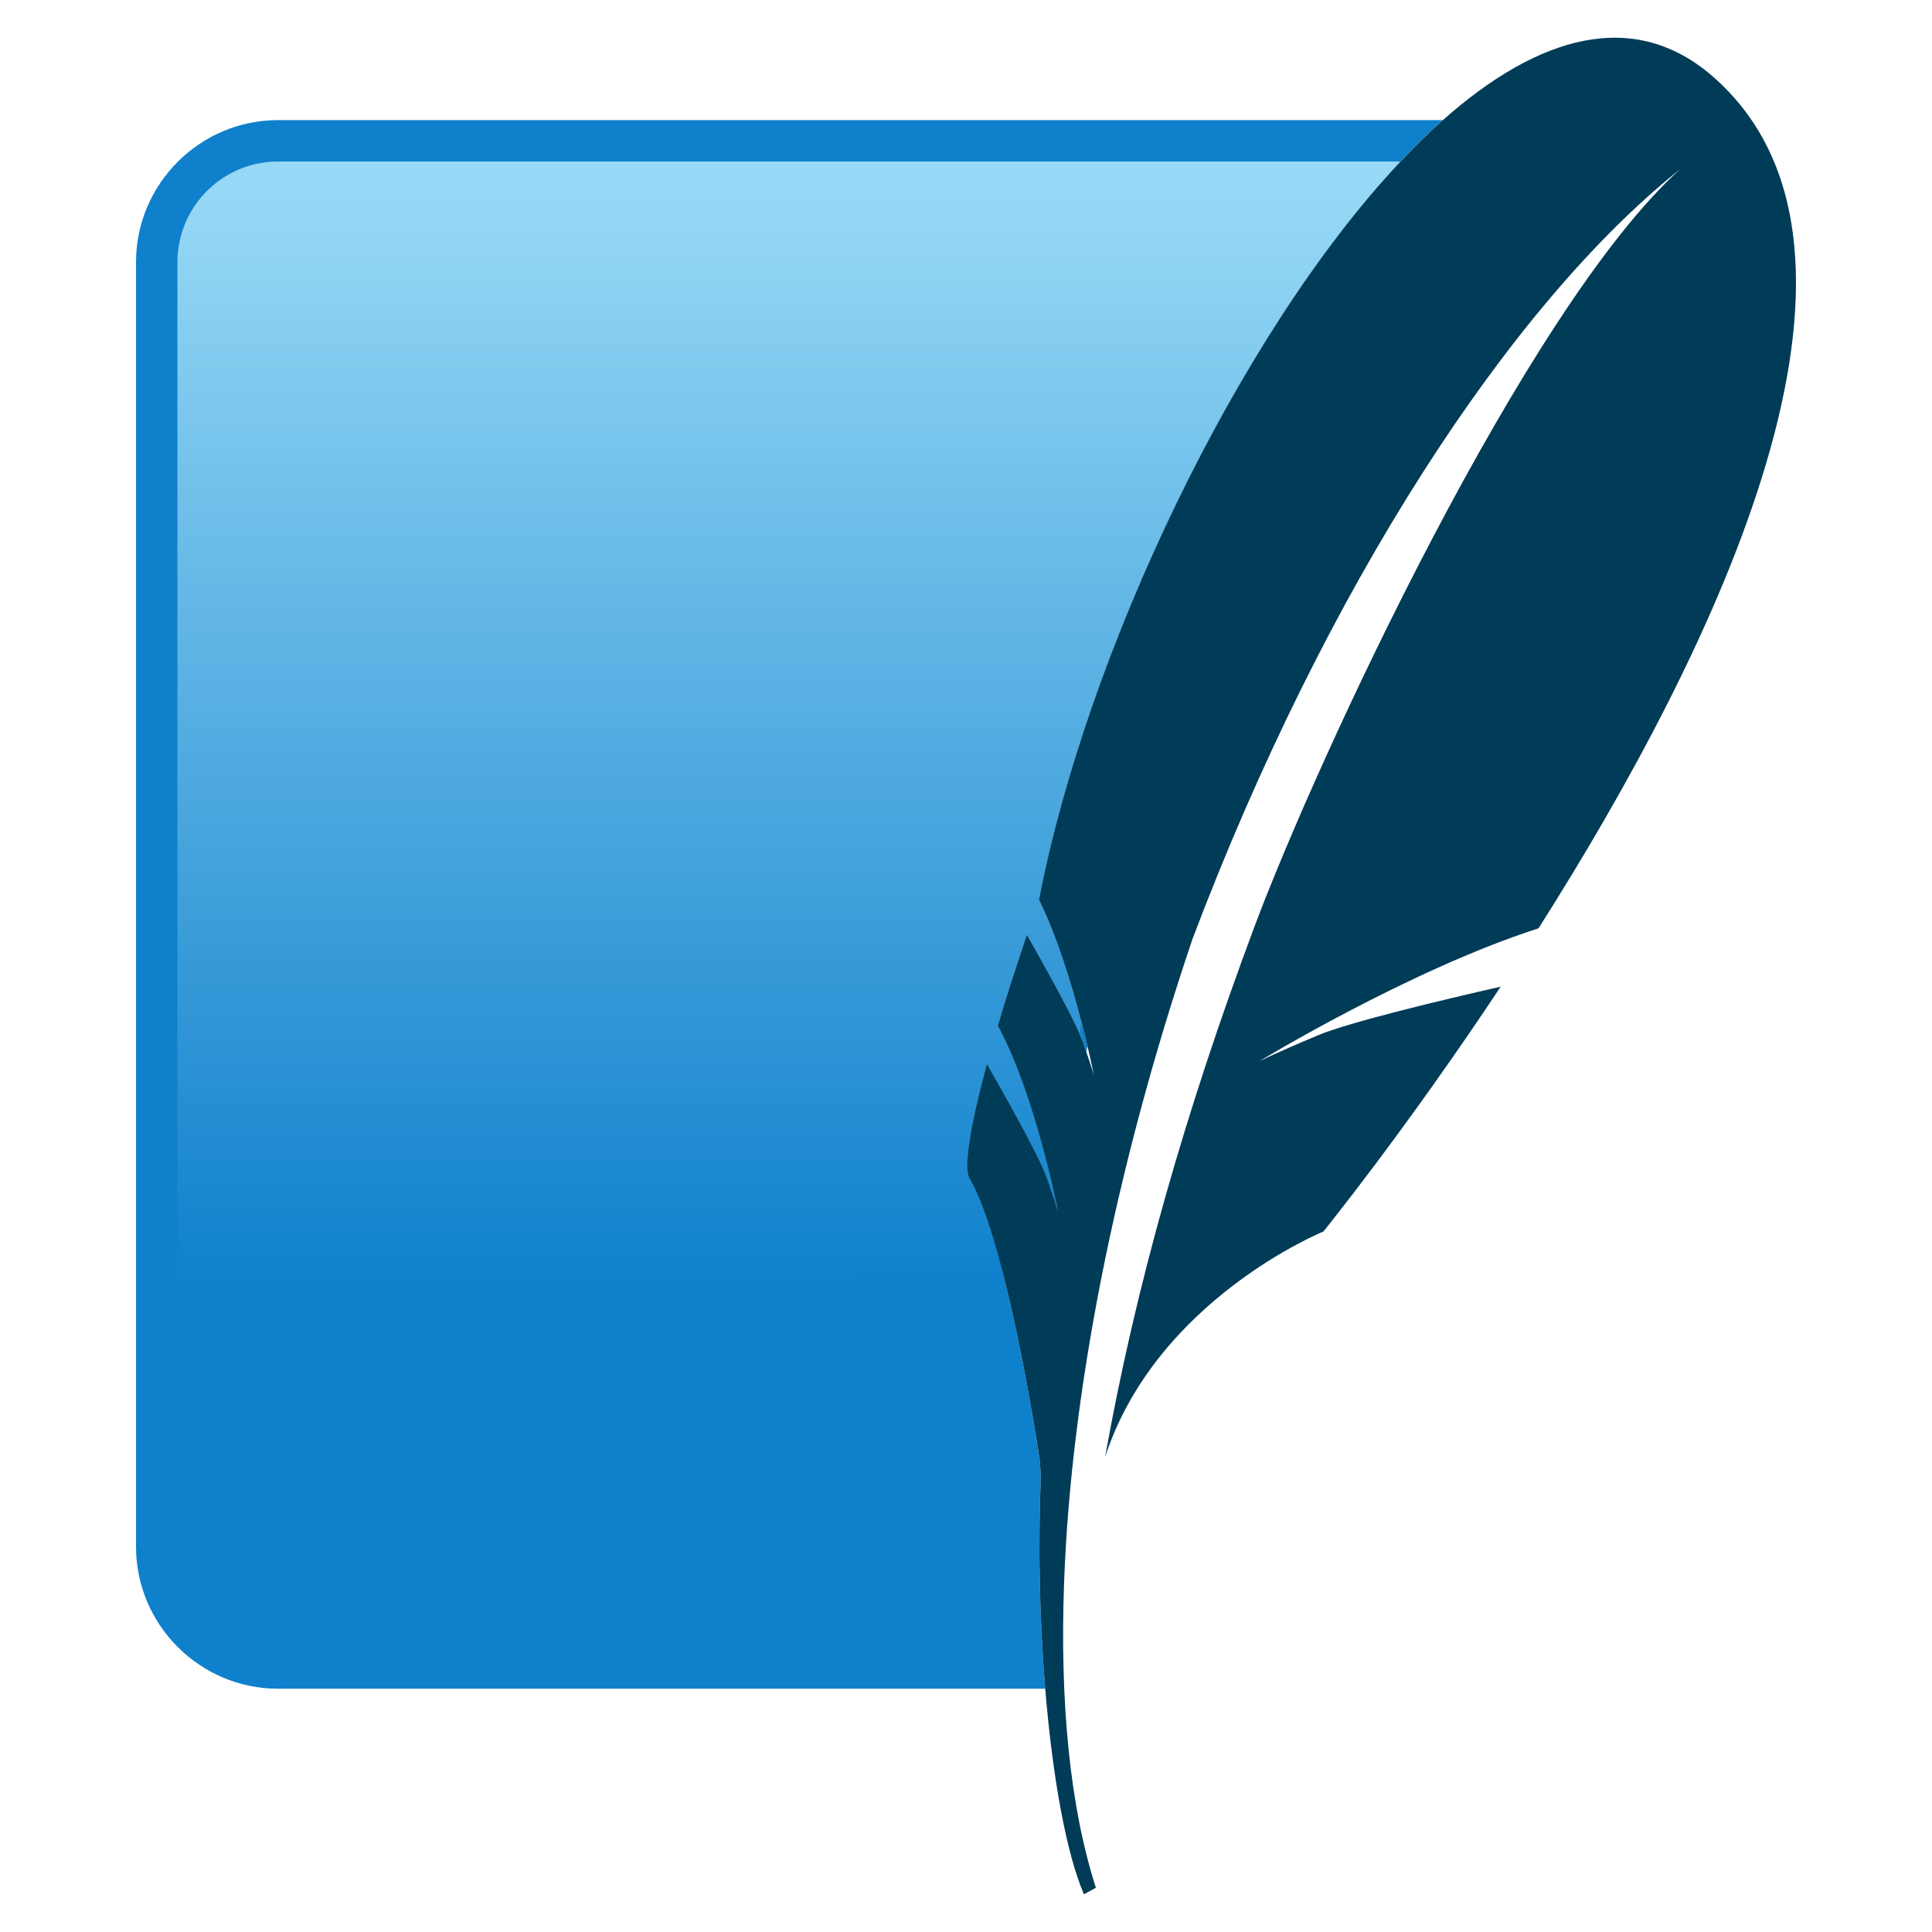
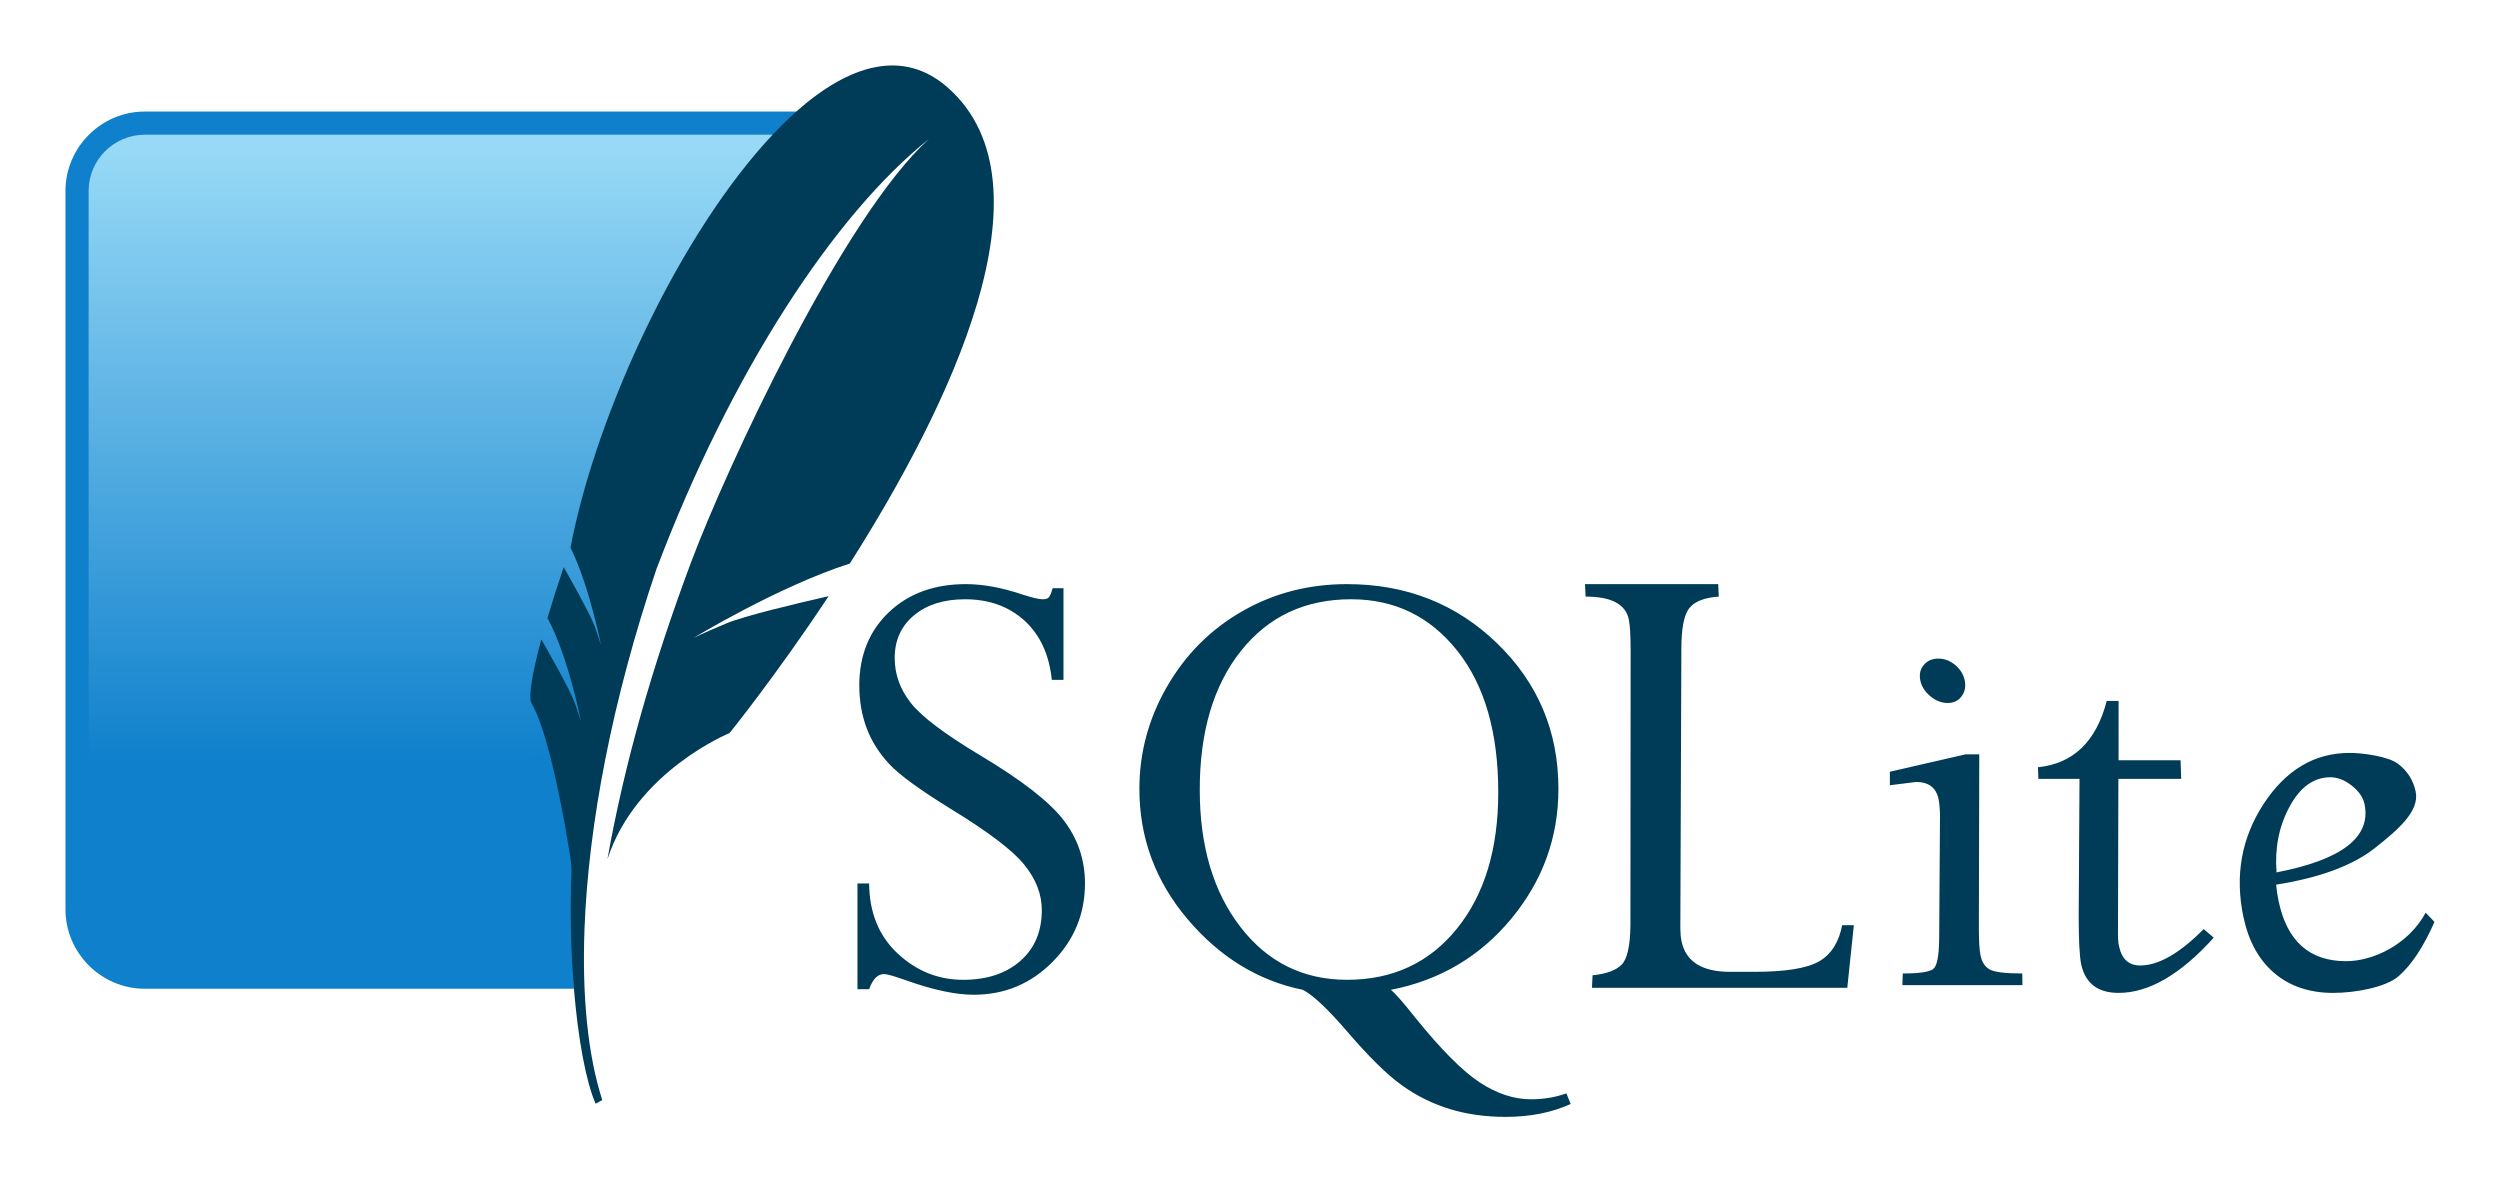
- <svg xmlns="http://www.w3.org/2000/svg" xmlns:xlink="http://www.w3.org/1999/xlink" id="svg2985" version="1.1" width="256" height="256" xml:space="preserve">
+ <svg xmlns="http://www.w3.org/2000/svg" xmlns:xlink="http://www.w3.org/1999/xlink" version="1.1" width="381.851" height="180.603" id="svg2985" xml:space="preserve">
  <defs id="defs2989">
-     <linearGradient x1="0" y1="0" x2="1" y2="0" gradientUnits="userSpaceOnUse" gradientTransform="matrix(-4.02e-6,-91.8907,-91.8907,4.02e-6,85.8809,161.434)" spreadMethod="pad" id="linearGradient3027">
-       <stop style="stop-opacity:1;stop-color:#97d9f6" offset="0" id="stop3029" />
-       <stop style="stop-opacity:1;stop-color:#0f80cc" offset="0.92" id="stop3031" />
-       <stop style="stop-opacity:1;stop-color:#0f80cc" offset="1" id="stop3033" />
+     <linearGradient x1="0" y1="0" x2="1" y2="0" id="linearGradient3027" gradientUnits="userSpaceOnUse" gradientTransform="matrix(-4.02e-6,-91.8907,-91.8907,4.02e-6,85.8809,161.434)" spreadMethod="pad">
+       <stop id="stop3029" style="stop-color:#97d9f6;stop-opacity:1" offset="0" />
+       <stop id="stop3031" style="stop-color:#0f80cc;stop-opacity:1" offset="0.92" />
+       <stop id="stop3033" style="stop-color:#0f80cc;stop-opacity:1" offset="1" />
    </linearGradient>
-     <linearGradient xlink:href="#linearGradient3027" id="linearGradient5421" gradientUnits="userSpaceOnUse" gradientTransform="matrix(-4.02e-7,-9.18907,-9.18907,4.02e-7,8.58809,16.1434)" spreadMethod="pad" x1="-15.615" y1="-9.108" x2="-6.741" y2="-9.108" />
-     <linearGradient xlink:href="#linearGradient3027" id="linearGradient3003" gradientUnits="userSpaceOnUse" gradientTransform="matrix(-4.02e-7,-9.18907,-9.18907,4.02e-7,8.58809,16.1434)" spreadMethod="pad" x1="-15.615" y1="-9.108" x2="-6.741" y2="-9.108" />
+     <linearGradient x1="-15.615" y1="-9.108" x2="-6.741" y2="-9.108" id="linearGradient5421" xlink:href="#linearGradient3027" gradientUnits="userSpaceOnUse" gradientTransform="matrix(-4.02e-7,-9.18907,-9.18907,4.02e-7,8.58809,16.1434)" spreadMethod="pad" />
+     <linearGradient x1="-15.615" y1="-9.108" x2="-6.741" y2="-9.108" id="linearGradient2995" xlink:href="#linearGradient3027" gradientUnits="userSpaceOnUse" gradientTransform="matrix(-5.025e-7,11.48634,-11.48634,-5.025e-7,-30.83964,202.187)" spreadMethod="pad" />
  </defs>
-   <g id="g2993" transform="matrix(1.25,0,0,-1.25,-41.57475,299.7837)">
-     <g id="g2998" transform="matrix(1.551243,0,0,1.551243,-16.32603,-27.71835)">
-       <path d="m 103.096,71.596 c -0.057,0.722 -0.091,1.191 -0.091,1.191 0,0 -2.189,14.758 -4.795,19.162 -0.412,0.698 0.045,3.565 1.195,7.812 0.672,-1.163 3.511,-6.137 4.082,-7.74 0.642,-1.812 0.777,-2.331 0.777,-2.331 0,0 -1.557,8.011 -4.112,12.686 0.56,1.89 1.229,3.979 1.986,6.212 0.968,-1.698 3.285,-5.809 3.795,-7.235 0.103,-0.293 0.19,-0.542 0.268,-0.77 0.025,0.137 0.05,0.274 0.075,0.411 -0.585,2.482 -1.734,6.801 -3.307,9.992 3.49,18.165 15.393,42.445 27.596,53.278 l -79.605,0 c -5.335,0 -9.7,-4.366 -9.7,-9.701 l 0,-87.789 c 0,-5.335 4.365,-9.7 9.7,-9.7 l 52.43,0 c -0.378,4.576 -0.504,9.639 -0.294,14.522" style="fill:#0f80cc;fill-opacity:1;fill-rule:nonzero;stroke:none" id="path3005" />
-       <path d="m 99.406,99.761 c 0.672,-1.163 3.511,-6.137 4.082,-7.74 0.642,-1.812 0.777,-2.331 0.777,-2.331 0,0 -1.557,8.011 -4.112,12.686 0.56,1.89 1.229,3.979 1.986,6.212 0.885,-1.553 2.896,-5.12 3.623,-6.81 0.027,0.319 0.054,0.638 0.082,0.954 -0.644,2.475 -1.622,5.715 -2.874,8.254 3.214,16.725 13.559,38.625 24.704,50.448 l -76.713,0 c -3.788,0 -6.871,-3.082 -6.871,-6.871 l 0,-81.384 c 17.374,6.668 38.323,12.763 56.353,12.502 -0.669,2.581 -1.431,4.915 -2.232,6.268 -0.412,0.698 0.045,3.565 1.195,7.812" style="fill:url(#linearGradient3003);fill-opacity:1;fill-rule:nonzero;stroke:none" id="path3035" />
-       <path d="m 149.133,167.137 c -5.452,4.862 -12.053,2.909 -18.568,-2.873 -0.967,-0.859 -1.932,-1.812 -2.892,-2.83 -11.145,-11.823 -21.49,-33.723 -24.704,-50.448 1.252,-2.539 2.23,-5.779 2.874,-8.254 0.165,-0.635 0.314,-1.231 0.433,-1.738 0.283,-1.2 0.435,-1.978 0.435,-1.978 0,0 -0.1,0.378 -0.51,1.567 -0.078,0.228 -0.165,0.477 -0.268,0.77 -0.044,0.121 -0.105,0.268 -0.172,0.425 -0.727,1.69 -2.738,5.257 -3.623,6.81 -0.757,-2.233 -1.426,-4.322 -1.986,-6.212 2.555,-4.675 4.112,-12.686 4.112,-12.686 0,0 -0.135,0.519 -0.777,2.331 -0.57,1.603 -3.409,6.577 -4.082,7.74 -1.15,-4.247 -1.607,-7.114 -1.195,-7.812 0.8,-1.353 1.562,-3.687 2.232,-6.268 1.512,-5.815 2.563,-12.894 2.563,-12.894 0,0 0.034,-0.469 0.091,-1.191 -0.21,-4.883 -0.084,-9.946 0.294,-14.522 0.501,-6.058 1.444,-11.262 2.646,-14.047 l 0.816,0.445 c -1.765,5.487 -2.482,12.678 -2.168,20.971 0.475,12.676 3.392,27.963 8.782,43.896 9.106,24.052 21.74,43.35 33.303,52.566 -10.539,-9.518 -24.803,-40.327 -29.073,-51.736 -4.781,-12.776 -8.169,-24.765 -10.211,-36.252 3.523,10.769 14.914,15.398 14.914,15.398 0,0 5.587,6.89 12.116,16.734 -3.911,-0.892 -10.333,-2.419 -12.484,-3.323 -3.173,-1.331 -4.028,-1.785 -4.028,-1.785 0,0 10.278,6.259 19.096,9.093 12.127,19.1 25.339,46.234 12.034,58.103" style="fill:#003b57;fill-opacity:1;fill-rule:nonzero;stroke:none" id="path3045" />
-     </g>
-   </g>
+   <path d="m 147.531,89.219 c -4.822,0 -8.744,1.427 -11.75,4.281 -3.006,2.856 -4.531,6.6 -4.531,11.188 0,2.377 0.379,4.545 1.125,6.531 0.746,1.99 1.907,3.834 3.469,5.5 1.561,1.667 4.686,3.933 9.344,6.812 5.715,3.489 9.455,6.32 11.25,8.531 1.796,2.209 2.688,4.524 2.688,6.938 0,3.232 -1.064,5.811 -3.25,7.75 -2.19,1.94 -5.119,2.906 -8.75,2.906 -3.83,0 -7.166,-1.35 -10.031,-4.031 -2.865,-2.685 -4.311,-6.236 -4.344,-10.688 l -1.781,0 0,16.156 1.781,0 c 0.544,-1.53 1.296,-2.312 2.281,-2.312 0.474,0 1.584,0.327 3.312,0.938 4.206,1.497 7.66,2.219 10.375,2.219 4.679,0 8.672,-1.639 12,-4.969 3.322,-3.329 5,-7.344 5,-12.031 0,-3.635 -1.107,-6.869 -3.281,-9.687 -2.174,-2.822 -6.401,-6.105 -12.719,-9.875 -5.436,-3.266 -8.965,-5.926 -10.594,-8 -1.631,-2.071 -2.469,-4.361 -2.469,-6.875 0,-2.719 0.999,-4.903 2.969,-6.531 1.97,-1.63 4.551,-2.438 7.781,-2.438 3.635,0 6.665,1.079 9.062,3.25 2.395,2.175 3.78,5.189 4.188,9.063 l 1.781,0 0,-14 -1.656,0 c -0.203,0.714 -0.39,1.17 -0.562,1.375 -0.168,0.204 -0.49,0.312 -0.969,0.312 -0.576,0 -1.604,-0.242 -3.062,-0.719 -3.125,-1.052 -6.006,-1.594 -8.656,-1.594 z m 58.219,0 c -5.876,0 -11.211,1.385 -16.031,4.156 -4.827,2.766 -8.649,6.607 -11.469,11.5 -2.819,4.892 -4.219,10.088 -4.219,15.625 0,7.439 2.435,14.066 7.344,19.875 4.911,5.805 10.796,9.422 17.625,10.812 1.561,0.814 3.795,2.913 6.719,6.312 3.295,3.836 6.082,6.603 8.375,8.25 2.29,1.648 4.763,2.857 7.375,3.656 2.615,0.796 5.442,1.188 8.5,1.188 3.703,0 7.018,-0.643 9.938,-1.969 L 239.25,167 c -1.695,0.611 -3.502,0.906 -5.406,0.906 -2.584,0 -5.195,-0.852 -7.812,-2.562 -2.614,-1.715 -5.883,-4.986 -9.781,-9.812 -1.833,-2.312 -3.098,-3.772 -3.812,-4.344 7.471,-1.459 13.615,-5.08 18.406,-10.875 4.79,-5.793 7.188,-12.403 7.188,-19.812 0,-8.797 -3.13,-16.191 -9.344,-22.219 -6.219,-6.029 -13.866,-9.062 -22.938,-9.062 z m 36.344,0 0.094,1.906 c 3.913,0 6.104,1.153 6.594,3.469 0.182,0.829 0.266,2.359 0.281,4.562 l -0.031,42.156 c -0.033,3.148 -0.481,5.159 -1.344,6.031 -0.864,0.866 -2.324,1.409 -4.438,1.625 l -0.094,1.906 39,0 1,-9.562 -1.781,0 c -0.509,2.605 -1.675,4.471 -3.531,5.531 -1.861,1.068 -5.152,1.594 -9.906,1.594 l -3.688,0 c -4.277,0 -6.753,-1.546 -7.406,-4.656 -0.135,-0.615 -0.181,-1.275 -0.188,-2 l 0.156,-42.625 c -10e-4,-3.143 0.396,-5.25 1.219,-6.281 0.831,-1.028 2.33,-1.603 4.5,-1.75 l -0.094,-1.906 -20.344,0 z m -35.719,2.312 c 6.628,0 12.039,2.61 16.219,7.875 4.179,5.267 6.25,12.485 6.25,21.625 0,8.661 -2.101,15.596 -6.312,20.812 -4.211,5.215 -9.816,7.812 -16.781,7.812 -6.691,0 -12.117,-2.679 -16.281,-8.062 -4.16,-5.384 -6.219,-12.373 -6.219,-20.969 0,-8.832 2.084,-15.903 6.281,-21.188 4.195,-5.279 9.812,-7.906 16.844,-7.906 z m 89.688,9.063 c -0.951,0 -1.676,0.321 -2.219,0.969 -0.555,0.645 -0.725,1.426 -0.531,2.375 0.188,0.92 0.706,1.727 1.531,2.406 0.82,0.679 1.705,1.031 2.656,1.031 0.92,0 1.621,-0.353 2.125,-1.031 0.504,-0.679 0.657,-1.486 0.469,-2.406 -0.194,-0.949 -0.695,-1.73 -1.469,-2.375 -0.782,-0.647 -1.643,-0.969 -2.562,-0.969 z m 25.719,6.469 c -1.616,6.218 -5.12,9.582 -10.5,10.125 l 0.062,1.781 6.281,0 -0.125,21.062 c 0.01,3.601 0.12,5.998 0.375,7.219 0.619,2.921 2.526,4.406 5.719,4.406 4.619,0 9.464,-2.813 14.531,-8.438 l -1.531,-1.312 c -3.659,3.704 -6.894,5.562 -9.719,5.562 -1.736,0 -2.812,-0.999 -3.219,-2.969 C 323.545,144.022 323.5,143.462 323.5,142.812 l 0.062,-23.844 9.594,0 -0.094,-2.844 -9.469,0 0,-9.062 -1.812,0 z m 37.094,7.938 c -5.366,0 -9.731,2.605 -13.125,7.781 -3.376,5.185 -4.421,10.93 -3.094,17.25 0.781,3.702 2.337,6.571 4.719,8.594 2.377,2.022 5.394,3.031 9,3.031 3.357,0 8.033,-0.85 10,-2.562 1.972,-1.711 3.79,-4.484 5.469,-8.281 L 370.5,139.406 c -2.678,4.926 -8.081,7.406 -12.156,7.406 -5.603,0 -9.034,-3.074 -10.312,-9.188 -0.166,-0.78 -0.29,-1.619 -0.375,-2.5 6.665,-1.055 11.716,-2.924 15.125,-5.625 3.406,-2.703 6.826,-5.567 6.188,-8.594 -0.38,-1.798 -1.314,-3.212 -2.75,-4.281 -1.455,-1.068 -5.232,-1.625 -7.344,-1.625 z m -58.656,0.219 -11.562,2.656 0,2.062 4,-0.5 c 1.938,0 3.078,0.877 3.438,2.625 0.121,0.585 0.198,1.406 0.219,2.438 l -0.125,18.906 c -0.033,2.616 -0.323,4.137 -0.906,4.594 -0.589,0.458 -2.141,0.688 -4.656,0.688 l -0.062,1.781 18.344,0 -0.031,-1.781 c -2.549,0 -4.201,-0.201 -4.938,-0.594 -0.724,-0.39 -1.222,-1.1 -1.438,-2.188 -0.166,-0.784 -0.239,-2.134 -0.25,-4 l 0.062,-26.687 -2.094,0 z m 55.719,3.5 c 1.116,0 2.195,0.431 3.281,1.281 1.071,0.847 1.724,1.789 1.938,2.812 1.046,5.026 -3.41,8.501 -13.438,10.437 -0.286,-3.665 0.349,-6.992 1.969,-10 1.607,-3.005 3.701,-4.531 6.25,-4.531 z" id="SQLite" style="fill:#003b57;fill-opacity:1;fill-rule:nonzero;stroke:none" />
+   <path d="m 121.632,17.036 -99.506,0 C 15.457,17.036 10,22.494 10,29.162 l 0,109.737 c 0,6.668 5.457,12.125 12.126,12.125 l 65.537,0 C 86.919,118.415 98.054,55.13 121.632,17.036 z" id="solid-background" style="fill:#0f80cc;fill-opacity:1;fill-rule:nonzero;stroke:none" />
+   <path d="m 118.016,20.574 -95.891,0 c -4.735,0 -8.589,3.853 -8.589,8.589 l 0,101.73 c 21.717,-8.335 54.312,-15.527 76.85,-15.2 4.529,-23.681 17.839,-70.09 27.63,-95.119 z" id="gradient-background" style="fill:url(#linearGradient2995);fill-opacity:1;fill-rule:nonzero;stroke:none" />
+   <path d="m 144.841,13.445 c -6.815,-6.077 -15.066,-3.636 -23.21,3.591 -1.209,1.074 -2.415,2.265 -3.615,3.538 -13.931,14.779 -26.863,42.154 -30.88,63.06 1.565,3.174 2.788,7.224 3.592,10.318 0.206,0.794 0.393,1.539 0.541,2.172 0.354,1.5 0.544,2.473 0.544,2.473 0,0 -0.125,-0.473 -0.637,-1.959 -0.098,-0.285 -0.206,-0.596 -0.335,-0.963 -0.055,-0.151 -0.131,-0.335 -0.215,-0.531 -0.909,-2.112 -3.422,-6.571 -4.529,-8.512 -0.946,2.791 -1.782,5.402 -2.482,7.765 3.194,5.843 5.14,15.858 5.14,15.858 0,0 -0.169,-0.649 -0.971,-2.914 -0.713,-2.003 -4.261,-8.221 -5.102,-9.675 -1.438,5.309 -2.009,8.893 -1.494,9.765 1,1.691 1.953,4.608 2.79,7.835 1.89,7.269 3.204,16.117 3.204,16.117 0,0 0.043,0.586 0.114,1.489 -0.263,6.104 -0.105,12.433 0.367,18.153 0.626,7.572 1.805,14.077 3.308,17.558 l 1.02,-0.556 c -2.206,-6.859 -3.103,-15.848 -2.71,-26.214 0.594,-15.845 4.24,-34.954 10.977,-54.87 11.383,-30.065 27.175,-54.188 41.629,-65.707 -13.174,11.898 -31.004,50.409 -36.341,64.67 -5.976,15.97 -10.211,30.956 -12.764,45.315 4.404,-13.461 18.642,-19.247 18.642,-19.247 0,0 6.984,-8.613 15.145,-20.918 -4.889,1.115 -12.916,3.024 -15.605,4.154 -3.966,1.664 -5.035,2.231 -5.035,2.231 0,0 12.848,-7.824 23.87,-11.366 15.159,-23.875 31.674,-57.792 15.043,-72.629" id="feather" style="fill:#003b57;fill-opacity:1;fill-rule:nonzero;stroke:none" />
</svg>
